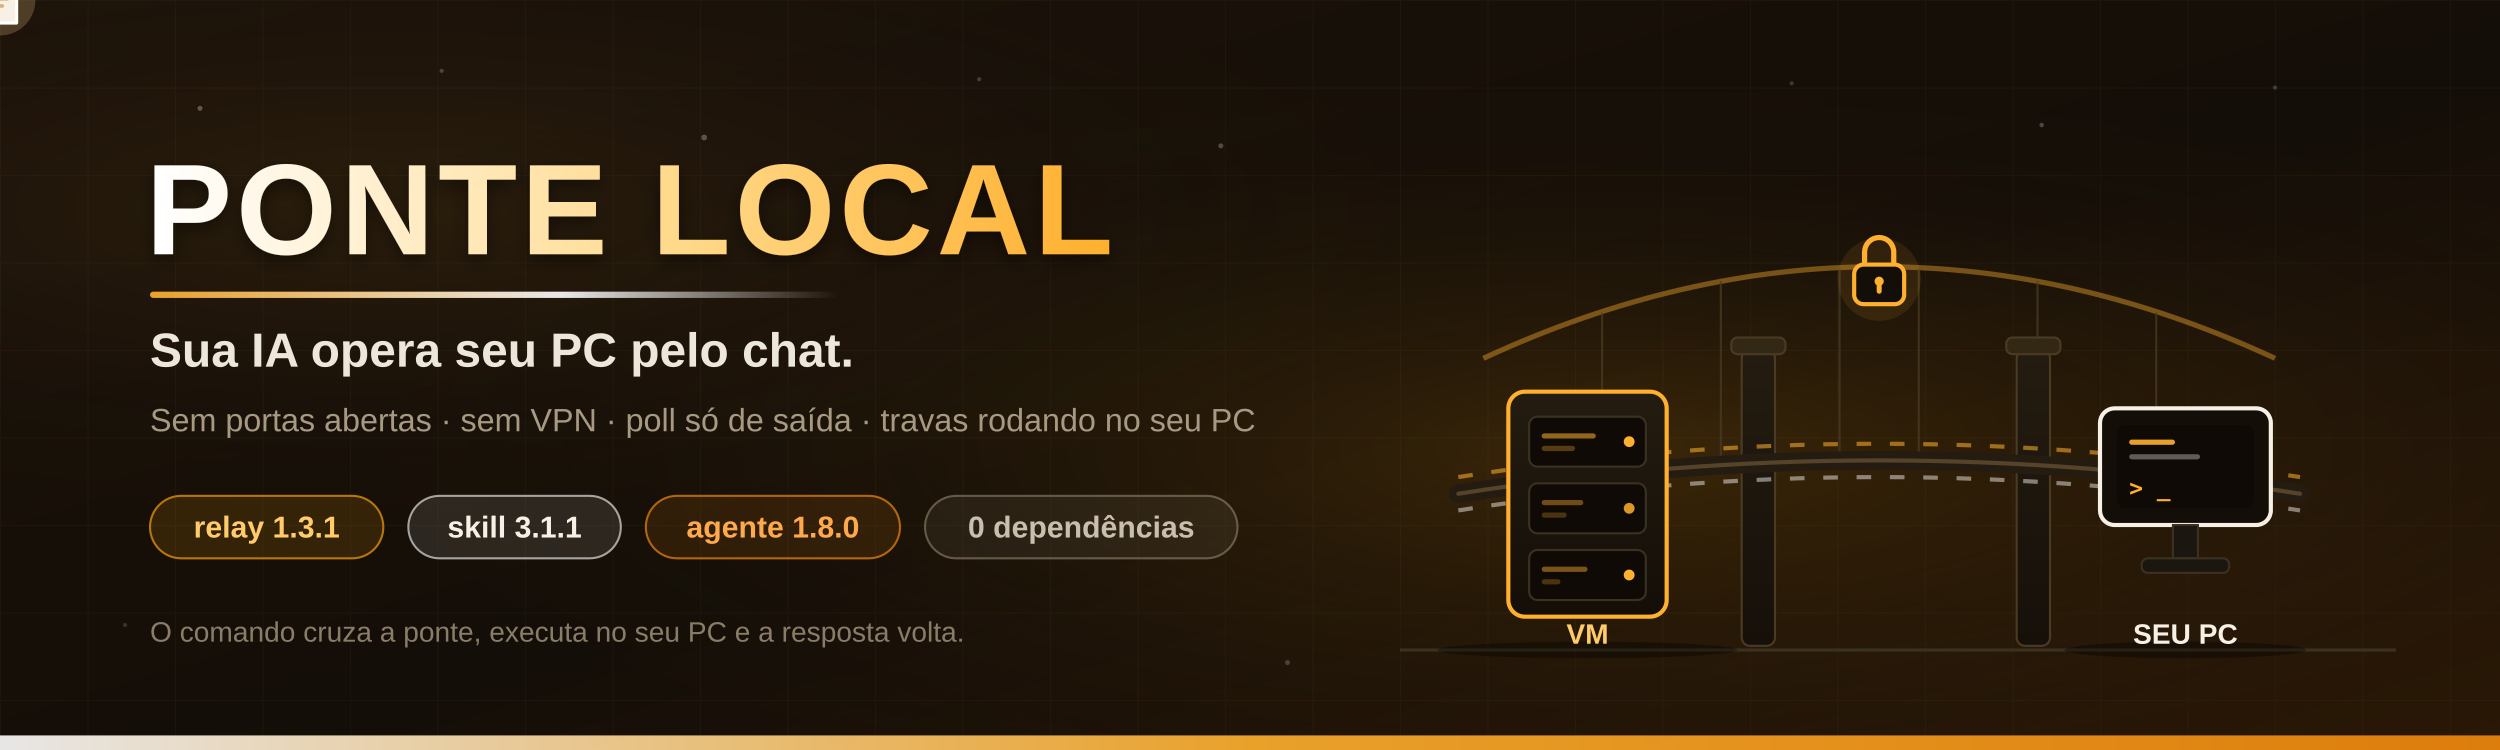
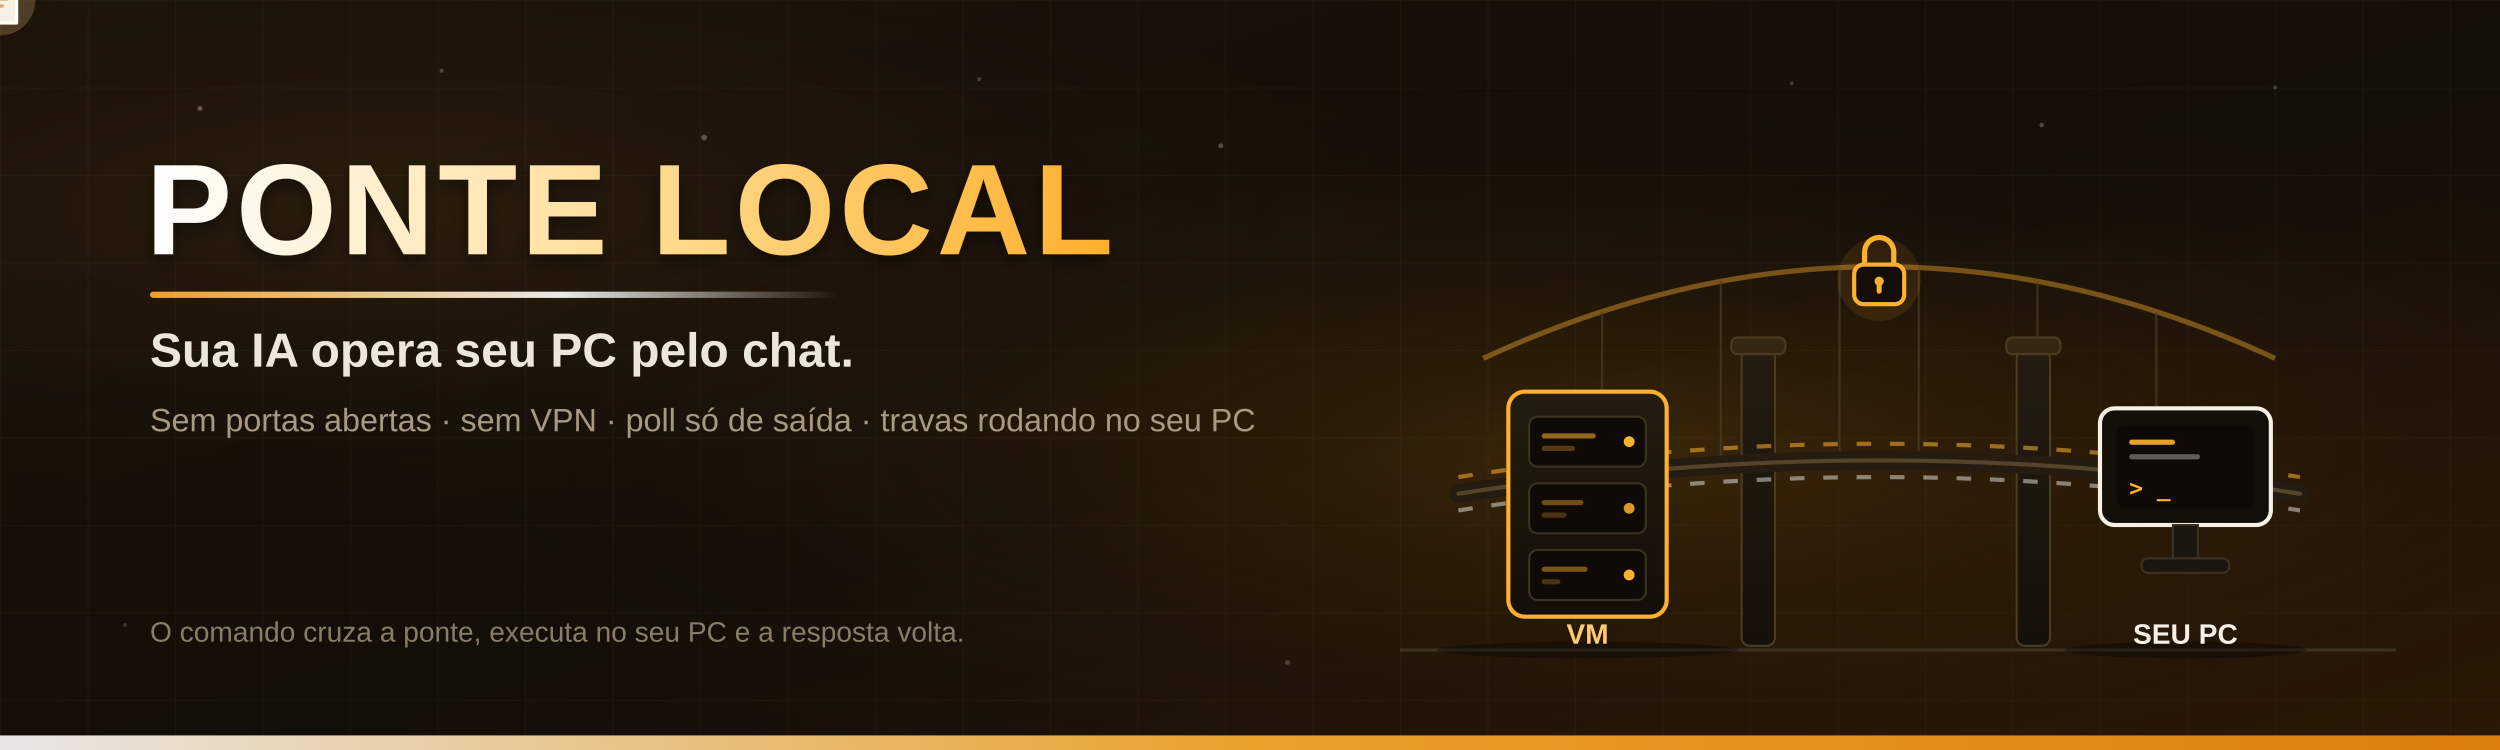
<svg xmlns="http://www.w3.org/2000/svg" xmlns:xlink="http://www.w3.org/1999/xlink" width="1200" height="360" viewBox="0 0 1200 360" role="img" aria-label="Ponte Local — sua IA opera seu PC pelo chat">
  <defs>
    <linearGradient id="bg" x1="0" y1="0" x2="1" y2="1">
      <stop offset="0%" stop-color="#1b1209" />
      <stop offset="55%" stop-color="#140e08" />
      <stop offset="100%" stop-color="#2a1806" />
    </linearGradient>
    <radialGradient id="brilhoPonte" cx="64%" cy="60%" r="52%">
      <stop offset="0%" stop-color="#f59e0b" stop-opacity="0.16" />
      <stop offset="100%" stop-color="#140e08" stop-opacity="0" />
    </radialGradient>
    <radialGradient id="brilhoTexto" cx="16%" cy="28%" r="45%">
      <stop offset="0%" stop-color="#ffb02e" stop-opacity="0.08" />
      <stop offset="100%" stop-color="#140e08" stop-opacity="0" />
    </radialGradient>
    <linearGradient id="titulo" x1="0" y1="0" x2="1" y2="0">
      <stop offset="0%" stop-color="#ffffff" />
      <stop offset="55%" stop-color="#ffd98a" />
      <stop offset="100%" stop-color="#ffb02e" />
    </linearGradient>
    <linearGradient id="traco" x1="0" y1="0" x2="1" y2="0">
      <stop offset="0%" stop-color="#ffb02e" />
      <stop offset="60%" stop-color="#ffffff" />
      <stop offset="100%" stop-color="#ffffff" stop-opacity="0" />
    </linearGradient>
    <linearGradient id="deckGrad" x1="0" y1="0" x2="1" y2="0">
      <stop offset="0%" stop-color="#ffffff" />
      <stop offset="50%" stop-color="#ffb02e" />
      <stop offset="100%" stop-color="#f0880c" />
    </linearGradient>
    <linearGradient id="pilarGrad" x1="0" y1="0" x2="0" y2="1">
      <stop offset="0%" stop-color="#241c10" />
      <stop offset="100%" stop-color="#16100a" />
    </linearGradient>
    <linearGradient id="rackGrad" x1="0" y1="0" x2="0" y2="1">
      <stop offset="0%" stop-color="#241c10" />
      <stop offset="100%" stop-color="#140e08" />
    </linearGradient>
    <pattern id="grid" width="42" height="42" patternUnits="userSpaceOnUse">
      <path d="M42 0H0V42" fill="none" stroke="#504027" stroke-opacity="0.14" stroke-width="1" />
    </pattern>
    <filter id="sombraTitulo" x="-10%" y="-10%" width="120%" height="130%">
      <feDropShadow dx="0" dy="3" stdDeviation="4" flood-color="#000000" flood-opacity="0.45" />
    </filter>
  </defs>
  <rect width="1200" height="360" fill="url(#bg)" />
  <rect width="1200" height="360" fill="url(#grid)" />
  <rect width="1200" height="360" fill="url(#brilhoPonte)" />
  <rect width="1200" height="360" fill="url(#brilhoTexto)" />
  <g fill="#f7f1e5">
    <circle cx="96" cy="52" r="1.2" opacity="0.30" />
    <circle cx="212" cy="34" r="1" opacity="0.22" />
    <circle cx="338" cy="66" r="1.4" opacity="0.28">
      <animate attributeName="opacity" values="0.28;0.55;0.28" dur="3.4s" repeatCount="indefinite" />
    </circle>
    <circle cx="470" cy="38" r="1" opacity="0.20" />
    <circle cx="586" cy="70" r="1.2" opacity="0.26">
      <animate attributeName="opacity" values="0.30;0.6;0.30" dur="3.8s" repeatCount="indefinite" />
    </circle>
    <circle cx="1092" cy="42" r="1" opacity="0.20" />
    <circle cx="980" cy="60" r="1.1" opacity="0.24" />
    <circle cx="860" cy="40" r="1" opacity="0.18" />
    <circle cx="60" cy="300" r="1" opacity="0.16" />
    <circle cx="618" cy="318" r="1.2" opacity="0.20" />
  </g>
  <text x="70" y="122" font-family="'Segoe UI','Helvetica Neue',Arial,sans-serif" font-size="62" font-weight="800" letter-spacing="2" fill="url(#titulo)" filter="url(#sombraTitulo)">PONTE LOCAL</text>
  <rect x="72" y="140" width="330" height="3" rx="1.5" fill="url(#traco)" opacity="0.9" />
  <text x="72" y="176" font-family="'Segoe UI','Helvetica Neue',Arial,sans-serif" font-size="23" font-weight="600" fill="#f7f1e5" opacity="0.95">Sua IA opera seu PC pelo chat.</text>
  <text x="72" y="207" font-family="'Segoe UI','Helvetica Neue',Arial,sans-serif" font-size="15.5" fill="#a89a82">Sem portas abertas · sem VPN · poll só de saída · travas rodando no seu PC</text>
-   <g font-family="'Segoe UI','Helvetica Neue',Arial,sans-serif" font-size="14.5" font-weight="600">
-     <rect x="72" y="238" width="112" height="30" rx="15" fill="#f59e0b" fill-opacity="0.14" stroke="#f59e0b" stroke-opacity="0.7" />
-     <text x="128" y="258" text-anchor="middle" fill="#ffcb6b">relay 1.3.1</text>
-     <rect x="196" y="238" width="102" height="30" rx="15" fill="#ffffff" fill-opacity="0.10" stroke="#ffffff" stroke-opacity="0.6" />
-     <text x="247" y="258" text-anchor="middle" fill="#f7f1e5">skill 3.1.1</text>
-     <rect x="310" y="238" width="122" height="30" rx="15" fill="#f0880c" fill-opacity="0.12" stroke="#f0880c" stroke-opacity="0.7" />
-     <text x="371" y="258" text-anchor="middle" fill="#ffa94d">agente 1.8.0</text>
-     <rect x="444" y="238" width="150" height="30" rx="15" fill="#a89a82" fill-opacity="0.10" stroke="#a89a82" stroke-opacity="0.5" />
-     <text x="519" y="258" text-anchor="middle" fill="#c9bfae">0 dependências</text>
-   </g>
  <text x="72" y="308" font-family="'Segoe UI','Helvetica Neue',Arial,sans-serif" font-size="13.5" fill="#8a7d68">O comando cruza a ponte, executa no seu PC e a resposta volta.</text>
  <line x1="672" y1="312" x2="1150" y2="312" stroke="#3a3121" stroke-width="1.5" />
  <ellipse cx="762" cy="312" rx="72" ry="4" fill="#000000" opacity="0.35" />
  <ellipse cx="1049" cy="312" rx="58" ry="4" fill="#000000" opacity="0.35" />
  <path d="M712,172 Q902,84 1092,172" fill="none" stroke="#ffb02e" stroke-opacity="0.40" stroke-width="2.5" />
  <g stroke="#4a3b22" stroke-width="1" opacity="0.75">
    <line x1="769" y1="150" x2="769" y2="226" />
    <line x1="826" y1="135" x2="826" y2="221" />
    <line x1="883" y1="129" x2="883" y2="218" />
    <line x1="921" y1="129" x2="921" y2="218" />
    <line x1="978" y1="135" x2="978" y2="221" />
    <line x1="1035" y1="150" x2="1035" y2="226" />
  </g>
  <g>
    <rect x="836" y="168" width="16" height="142" rx="4" fill="url(#pilarGrad)" stroke="#4a3b22" />
    <rect x="968" y="168" width="16" height="142" rx="4" fill="url(#pilarGrad)" stroke="#4a3b22" />
    <rect x="831" y="162" width="26" height="8" rx="3" fill="#332814" stroke="#4a3b22" />
    <rect x="963" y="162" width="26" height="8" rx="3" fill="#332814" stroke="#4a3b22" />
  </g>
  <path d="M700,237 Q902,205 1104,237" fill="none" stroke="#241c10" stroke-width="9" stroke-linecap="round" />
  <path d="M700,237 Q902,205 1104,237" fill="none" stroke="#55432a" stroke-width="2" stroke-linecap="round" />
  <path id="laneIda" d="M700,229 Q902,197 1104,229" fill="none" stroke="#ffb02e" stroke-opacity="0.55" stroke-width="2" stroke-dasharray="7 9" />
  <path id="laneVolta" d="M700,245 Q902,213 1104,245" fill="none" stroke="#ffffff" stroke-opacity="0.45" stroke-width="2" stroke-dasharray="7 9" />
  <path id="vaiInv" d="M780,219.2 Q914.9,206 1049.8,221.6" fill="none" />
  <path id="voltaInv" d="M1049.8,237.6 Q914.9,222 780,235.2" fill="none" />
  <g>
    <circle r="17" fill="#ffb02e" opacity="0.14">
      <animate attributeName="opacity" values="0.14;0.30;0.14" dur="2.2s" repeatCount="indefinite" />
    </circle>
    <path d="M-8,-11 H2 L8,-5 V11 H-8 Z" fill="#ffb02e" stroke="#ffd98a" stroke-width="1.4" stroke-linejoin="round" />
    <path d="M2,-11 V-5 H8" fill="none" stroke="#8a5a10" stroke-width="1.4" stroke-linejoin="round" />
    <rect x="-4.5" y="-1.5" width="9" height="1.7" rx="0.85" fill="#5c3a06" opacity="0.7" />
    <rect x="-4.5" y="2" width="6.5" height="1.7" rx="0.85" fill="#5c3a06" opacity="0.45" />
    <animateMotion dur="5.5s" repeatCount="indefinite" begin="-2s" rotate="0">
      <mpath xlink:href="#vaiInv" href="#vaiInv" />
    </animateMotion>
  </g>
  <g>
    <circle r="17" fill="#ffffff" opacity="0.10">
      <animate attributeName="opacity" values="0.10;0.22;0.10" dur="2.2s" repeatCount="indefinite" />
    </circle>
    <path d="M-8,-11 H2 L8,-5 V11 H-8 Z" fill="#f7f1e5" stroke="#ffffff" stroke-width="1.4" stroke-linejoin="round" />
    <path d="M2,-11 V-5 H8" fill="none" stroke="#b9ab8d" stroke-width="1.4" stroke-linejoin="round" />
    <rect x="-4.5" y="-1.5" width="9" height="1.7" rx="0.85" fill="#c46a08" opacity="0.8" />
    <rect x="-4.5" y="2" width="6.5" height="1.7" rx="0.85" fill="#c46a08" opacity="0.5" />
    <animateMotion dur="5.5s" repeatCount="indefinite" begin="-4.7s" rotate="0">
      <mpath xlink:href="#voltaInv" href="#voltaInv" />
    </animateMotion>
  </g>
  <g>
    <circle cx="902" cy="134" r="20" fill="#ffb02e" opacity="0.10">
      <animate attributeName="opacity" values="0.10;0.22;0.10" dur="3s" repeatCount="indefinite" />
    </circle>
    <path d="M895,128 v-7 a7,7 0 0 1 14,0 v7" fill="none" stroke="#ffb02e" stroke-width="2.5" />
    <rect x="890" y="127" width="24" height="19" rx="4.5" fill="#140e08" stroke="#ffb02e" stroke-width="2" />
    <circle cx="902" cy="135" r="2.2" fill="#ffb02e" />
    <rect x="900.8" y="136" width="2.4" height="5" rx="1.2" fill="#ffb02e" />
  </g>
  <g>
    <rect x="724" y="188" width="76" height="108" rx="8" fill="url(#rackGrad)" stroke="#ffb02e" stroke-width="2" />
    <rect x="734" y="200" width="56" height="24" rx="4" fill="#0f0a06" stroke="#3a3121" />
    <rect x="740" y="208" width="26" height="2.5" rx="1.25" fill="#ffb02e" opacity="0.55" />
    <rect x="740" y="214" width="16" height="2.5" rx="1.25" fill="#ffb02e" opacity="0.30" />
    <circle cx="782" cy="212" r="2.6" fill="#ffb02e">
      <animate attributeName="opacity" values="1;0.3;1" dur="1.6s" repeatCount="indefinite" />
    </circle>
    <rect x="734" y="232" width="56" height="24" rx="4" fill="#0f0a06" stroke="#3a3121" />
    <rect x="740" y="240" width="20" height="2.5" rx="1.25" fill="#ffb02e" opacity="0.40" />
    <rect x="740" y="246" width="12" height="2.5" rx="1.25" fill="#ffb02e" opacity="0.25" />
    <circle cx="782" cy="244" r="2.6" fill="#ffb02e" opacity="0.85" />
    <rect x="734" y="264" width="56" height="24" rx="4" fill="#0f0a06" stroke="#3a3121" />
    <rect x="740" y="272" width="22" height="2.5" rx="1.25" fill="#ffb02e" opacity="0.45" />
    <rect x="740" y="278" width="9" height="2.5" rx="1.25" fill="#ffb02e" opacity="0.25" />
    <circle cx="782" cy="276" r="2.6" fill="#ffb02e">
      <animate attributeName="opacity" values="0.6;1;0.6" dur="2.4s" repeatCount="indefinite" />
    </circle>
    <text x="762" y="309" text-anchor="middle" font-family="'Segoe UI','Helvetica Neue',Arial,sans-serif" font-size="13.5" font-weight="600" fill="#ffcb6b">VM</text>
  </g>
  <g>
    <rect x="1008" y="196" width="82" height="56" rx="7" fill="#140e08" stroke="#f7f1e5" stroke-width="2" />
    <rect x="1016" y="204" width="66" height="40" rx="4" fill="#0f0a06" />
    <rect x="1022" y="211" width="22" height="2.5" rx="1.25" fill="#ffb02e" opacity="0.9" />
    <rect x="1022" y="218" width="34" height="2.5" rx="1.25" fill="#f7f1e5" opacity="0.35" />
    <text x="1022" y="238" font-family="'Cascadia Code','Consolas',monospace" font-size="11" font-weight="600" fill="#ffb02e">&gt; <tspan>
        <animate attributeName="fill" values="#ffb02e;#0f0a06;#ffb02e" dur="1.1s" repeatCount="indefinite" />_</tspan>
    </text>
    <rect x="1043" y="252" width="12" height="16" fill="#1c1610" stroke="#3a3121" />
    <rect x="1028" y="268" width="42" height="7" rx="3" fill="#1c1610" stroke="#3a3121" />
    <text x="1049" y="309" text-anchor="middle" font-family="'Segoe UI','Helvetica Neue',Arial,sans-serif" font-size="13.5" font-weight="600" fill="#f7f1e5">SEU PC</text>
  </g>
  <rect x="0" y="353" width="1200" height="7" fill="url(#deckGrad)" opacity="0.9" />
</svg>
